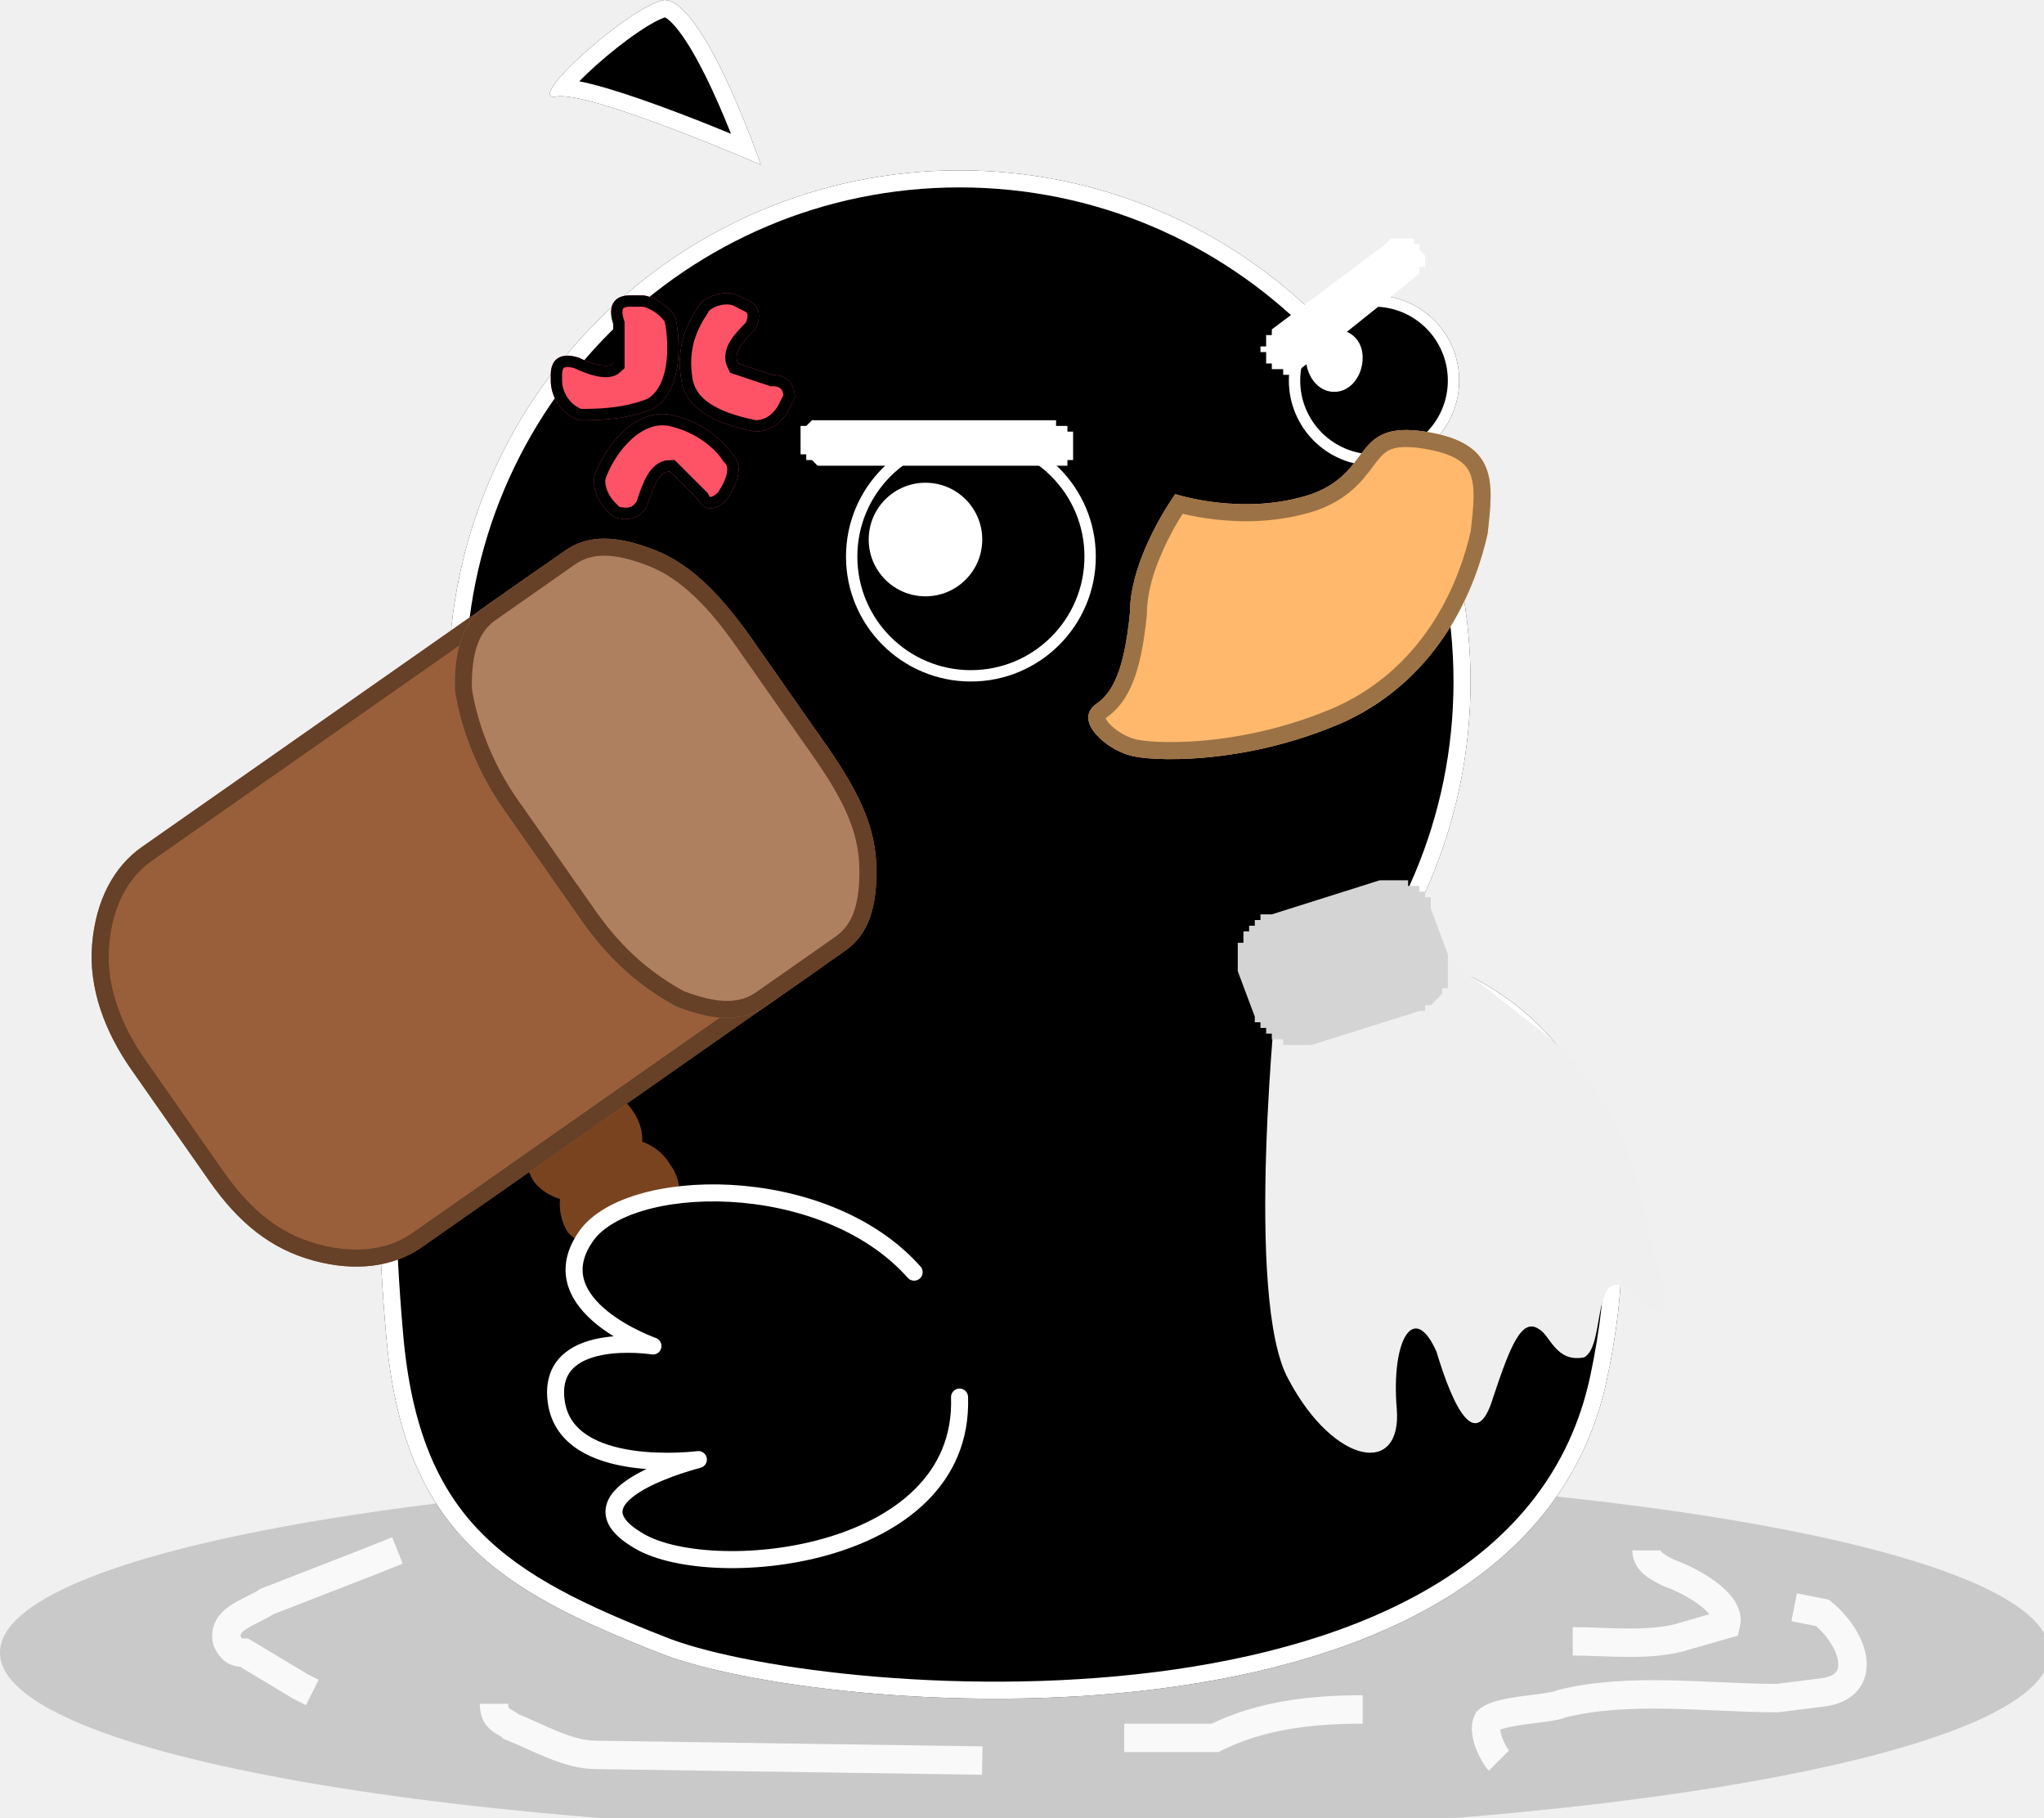
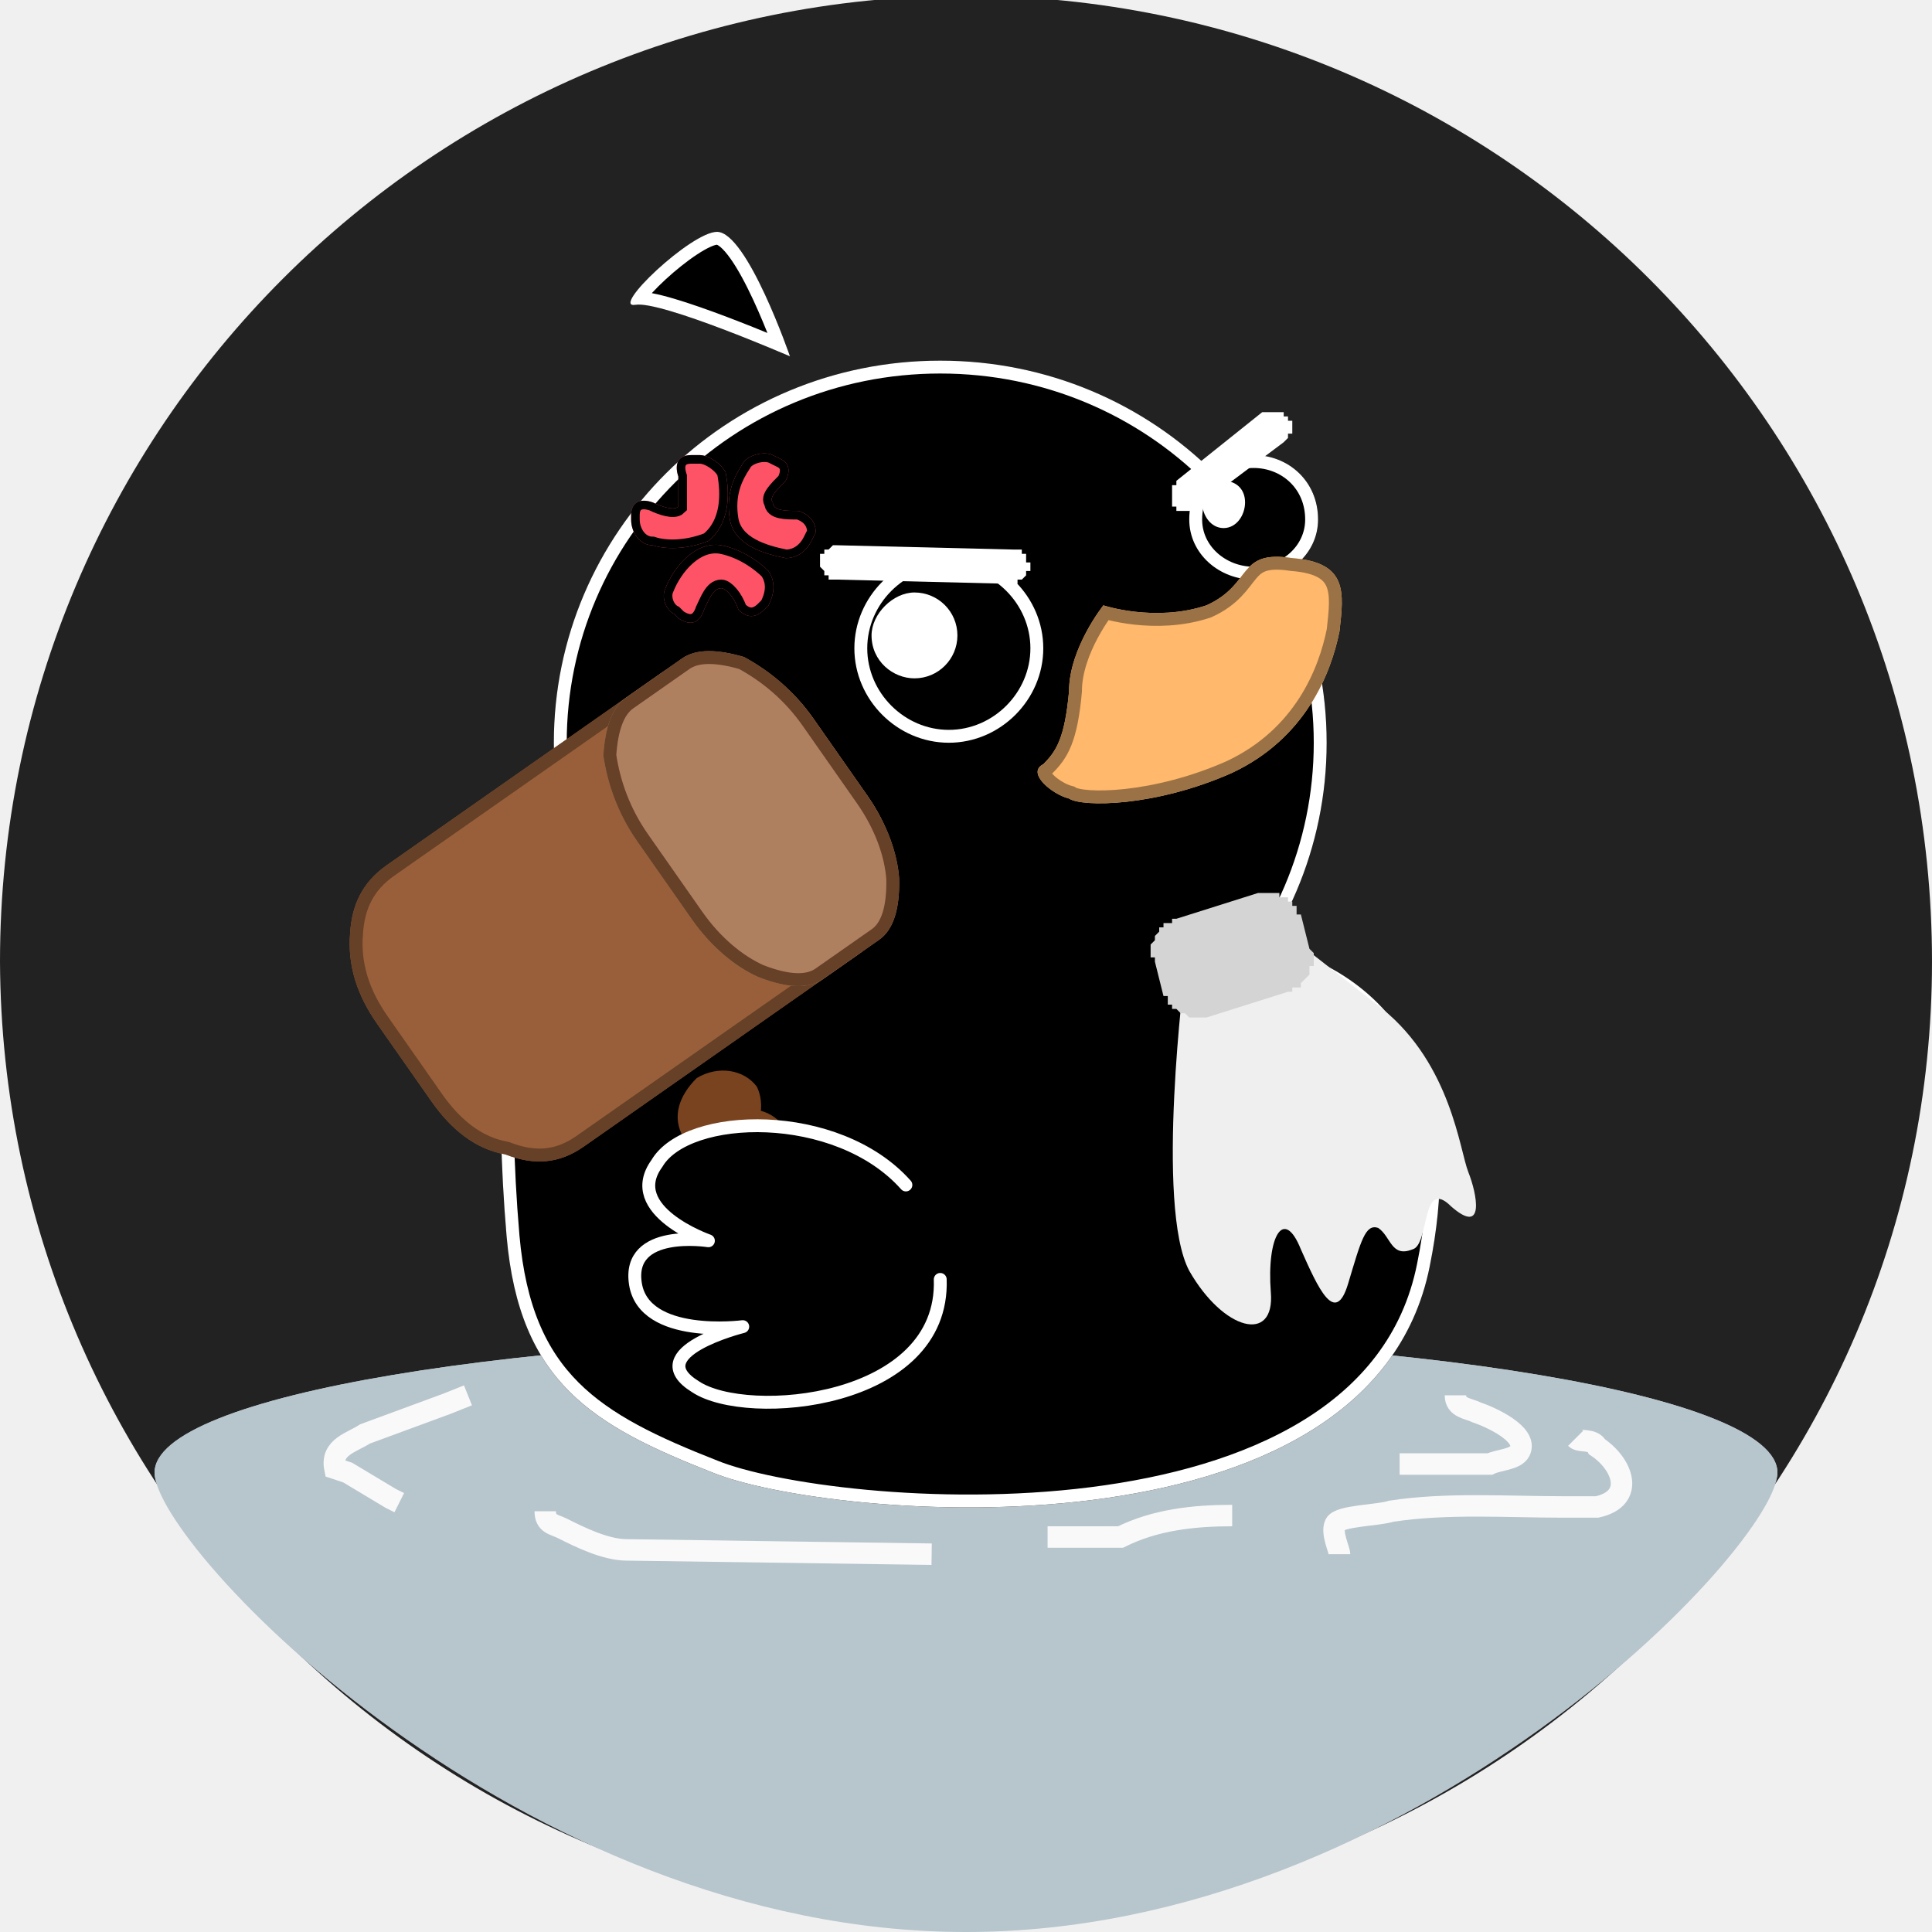
- <svg xmlns="http://www.w3.org/2000/svg" xmlns:xlink="http://www.w3.org/1999/xlink" preserveAspectRatio="xMinYMin meet" viewBox="0 0 360 320">
+ <svg xmlns="http://www.w3.org/2000/svg" xmlns:xlink="http://www.w3.org/1999/xlink" class="object-contain w-full h-full" viewBox="0 0 450 450">
  <defs>
-     <clipPath id="l">
-       <use xlink:href="#a" />
+     <clipPath id="clip_1">
+       <use xlink:href="#path_1" />
    </clipPath>
-     <clipPath id="v">
-       <use xlink:href="#b" />
+     <clipPath id="clip_2">
+       <use xlink:href="#path_2" />
    </clipPath>
-     <clipPath id="u">
-       <use xlink:href="#c" />
+     <clipPath id="clip_3">
+       <use xlink:href="#path_3" />
    </clipPath>
-     <clipPath id="t">
-       <use xlink:href="#d" />
+     <clipPath id="clip_4">
+       <use xlink:href="#path_4" />
    </clipPath>
-     <clipPath id="s">
-       <use xlink:href="#e" />
+     <clipPath id="clip_5">
+       <use xlink:href="#path_5" />
    </clipPath>
-     <clipPath id="r">
-       <use xlink:href="#f" />
+     <clipPath id="clip_6">
+       <use xlink:href="#path_6" />
    </clipPath>
-     <clipPath id="q">
-       <use xlink:href="#g" />
+     <clipPath id="clip_7">
+       <use xlink:href="#path_7" />
    </clipPath>
-     <clipPath id="p">
-       <use xlink:href="#h" />
+     <clipPath id="clip_8">
+       <use xlink:href="#path_8" />
    </clipPath>
-     <clipPath id="o">
-       <use xlink:href="#i" />
+     <clipPath id="clip_9">
+       <use xlink:href="#path_9" />
    </clipPath>
-     <clipPath id="n">
-       <use xlink:href="#j" />
+     <clipPath id="clip_10">
+       <use xlink:href="#path_10" />
    </clipPath>
-     <clipPath id="m">
-       <use xlink:href="#k" />
+     <clipPath id="clip_11">
+       <use xlink:href="#path_11" />
    </clipPath>
-     <path id="f" d="M6 27a15 15 0 1 1 30 0 15 15 0 0 1-30 0z" />
-     <path id="k" d="M0 120a90 90 0 1 1 180 0 90 90 0 0 1-180 0z" />
-     <path id="c" d="M0 43V31c0-8 2-16 7-22s11-9 17-9h85c7 0 13 3 17 9 5 6 7 14 7 22v24c0 9-2 16-7 22-4 6-10 9-17 9H24c-6 0-12-3-17-9S0 64 0 55V43z" />
-     <path id="d" d="M55 29S25 16 19 17 32 1 38 0c7 0 17 29 17 29z" />
-     <path id="e" d="M128 87s-8 11-8 21c-1 10-3 14-6 16-4 3 2 8 6 9 3 1 20 2 38-6 17-8 23-24 25-33 1-9 2-16-11-18s-9 7-20 11c-12 4-24 0-24 0z" />
-     <path id="b" d="M80 43V31c0-8 2-16 5-22 4-6 8-9 13-9h17c5 0 9 3 13 9s5 14 5 22v24c0 9-1 16-5 22s-8 9-13 9H98c-5 0-9-3-13-9-3-6-5-13-5-22V43z" />
-     <path id="g" d="M8 24a22 22 0 1 1 44 0 22 22 0 0 1-44 0z" />
-     <path id="h" d="M0 17v-1c0-3 2-4 5-3 2 1 5 2 6 1V7c-1-3 0-5 3-5h2c2 0 5 2 6 4 1 5 1 13-4 16-5 2-10 2-13 2-3-1-5-4-5-7z" />
-     <path id="i" d="M32 38h-1c-2 2-4 2-5 0l-5-5c-2 0-3 3-4 6-1 2-3 3-6 2l-1-1c-2-2-3-5-2-7 2-5 7-11 13-10 5 1 9 4 11 7 2 2 1 5-1 8z" />
-     <path id="j" d="m33 2 2 1c2 1 2 3 1 5-2 2-4 4-3 6l6 2c3 0 4 2 4 4l-1 2c-1 2-3 4-6 4-5-1-12-3-13-9s1-10 3-13c1-2 5-3 7-2z" />
-     <path id="a" d="M239 167s54 6 39 76-140 59-167 48c-28-11-45-21-48-56-3-34 0-54 0-54s24 31 43 9c20-22 133-23 133-23z" />
+     <path id="path_1" d="M223 166s53 6 39 75c-14 70-140 59-167 48-28-11-45-21-48-55-3-35 0-54 0-54s23 31 43 9 133-23 133-23Z" />
+     <path id="path_2" d="M0 119c0-49 40-89 90-89s90 40 90 89-40 89-90 89-90-40-90-89Z" />
+     <path id="path_3" d="M55 29S25 16 19 17 32 0 38 0c7 0 17 29 17 29Z" />
+     <path id="path_4" d="m33 2 2 1c2 1 2 3 1 5-2 2-4 4-3 5 0 2 3 2 6 2 3 1 4 3 4 5l-1 2c-1 2-3 4-6 4-5-1-12-3-13-9s1-10 3-13c1-2 5-3 7-2Z" />
+     <path id="path_5" d="m32 37-1 1c-2 2-4 2-6 0-1-3-3-5-4-5-2 0-3 3-4 5-1 3-3 4-6 2l-1-1c-2-1-3-4-2-6 2-5 7-11 13-10 5 1 9 4 11 6 2 3 1 6 0 8Z" />
+     <path id="path_6" d="M0 17v-1c0-3 2-4 5-3 2 1 5 2 6 1V7c-1-3 0-5 3-5h2c2 0 5 2 6 4 1 5 1 12-4 16-5 2-10 2-13 1-3 0-5-3-5-6Z" />
+     <path id="path_7" d="M8 24C8 12 18 2 30 2s22 10 22 22-10 22-22 22S8 36 8 24Z" />
+     <path id="path_8" d="M6 27c0-9 7-15 15-15s15 6 15 15c0 8-7 14-15 14S6 35 6 27Z" />
+     <path id="path_9" d="M128 87s-8 10-8 20c-1 11-3 14-6 17-4 2 2 7 6 8 3 2 20 2 38-6 17-8 23-23 25-33 1-9 2-16-11-17-13-2-9 6-20 11-12 4-24 0-24 0Z" />
+     <path id="path_10" d="M0 40V29c0-8 2-15 7-21 4-5 9-8 16-8h78c7 0 12 3 16 8 5 6 7 13 7 21v22c0 8-2 15-7 20-4 6-9 9-16 9H23c-7 0-12-3-16-9-5-5-7-12-7-20V40Z" />
+     <path id="path_11" d="M74 40V29c0-8 2-15 5-21 4-5 8-8 12-8h16c4 0 8 3 12 8 3 6 5 13 5 21v22c0 8-2 15-5 20-4 6-8 9-12 9H91c-4 0-8-3-12-9-3-5-5-12-5-20V40Z" />
  </defs>
-   <path fill="#C9C9C9" fill-rule="evenodd" d="M0 291c0-18 81-32 181-32s180 14 180 32-81 32-180 32S0 309 0 291z" />
-   <path fill="none" stroke="#F9F9F9" stroke-width="5" d="m70 273-5 2-18 7c-3 2-8 3-7 7 1 2 2 2 3 2l10 6 2 1m32 2c0 3 2 3 3 4 5 2 10 5 15 5l68 1m25-4h16c8-4 17-5 26-5m24 9c-1-1-3-5-2-7 2-2 11-2 13-3 12-3 26-1 38-1l8-1c8-1 6-9 0-14l-5-1m-26-10c0 2 2 3 4 4 3 1 11 5 10 9l-7 2c-6 2-14 1-20 1" />
-   <g transform="translate(5)">
-     <use xlink:href="#a" fill-rule="evenodd" />
-     <g clip-path="url(#l)">
-       <use xlink:href="#a" fill="none" stroke="#FFF" stroke-width="6" />
+   <g id="duck-logo">
+     <g id="circle-background" fill-rule="evenodd" stroke="none">
+       <path id="circle" fill="#222222" d="M0 224a224 224 0 0 1 450 0c0 123-101 223-225 223A224 224 0 0 1 0 224Z" />
+       <path id="water-circle" fill="#b7c5cc" d="M36 343c0-18 85-32 189-32s189 14 189 32c0 17-85 107-189 107S36 360 36 343Z" />
+     </g>
+     <g id="water" fill-rule="evenodd" transform="translate(36 311)">
+       <path id="water-lake" fill="#b7c5cc" stroke="none" d="M0 32C0 14 85 0 189 0s189 14 189 32c0 17-94 39-198 39S0 49 0 32Z" />
+       <g id="water-lines" fill="none" stroke="#f9f9f9" stroke-width="5" transform="translate(42 14)">
+         <path id="Vector" d="m31 0-5 2L7 9c-3 2-8 3-7 8l3 1 10 6 2 1m34 2c0 3 2 3 4 4 4 2 10 5 15 5l71 1m27-4h17c8-4 17-5 26-5m25 9c0-1-2-5-1-7s10-2 13-3c13-2 27-1 40-1h8c9-2 6-10 0-14-1-2-4-1-5-2M261 0c0 3 3 3 5 4 3 1 12 5 10 9-1 2-5 2-7 3h-21" />
+       </g>
+     </g>
+     <g id="duck" transform="translate(71 54)">
+       <g id="duck-body">
+         <use xlink:href="#path_1" fill="#000000" fill-rule="evenodd" />
+         <g clip-path="url(#clip_1)">
+           <use xlink:href="#path_1" fill="none" stroke="#ffffff" stroke-width="6" />
+         </g>
+       </g>
+       <g id="duck-head" transform="translate(58)">
+         <g id="head-circle">
+           <use xlink:href="#path_2" fill="#000000" fill-rule="evenodd" />
+           <g clip-path="url(#clip_2)">
+             <use xlink:href="#path_2" fill="none" stroke="#ffffff" stroke-width="6" />
+           </g>
+         </g>
+         <g id="middleBody">
+           <path id="neck" fill="#000000" fill-rule="evenodd" stroke="none" d="M42 167s30 19 65 16c35-4 53-23 53-23l20 18-69 14-69-7v-18Z" />
+           <path id="chest" fill="#000000" fill-rule="evenodd" stroke="none" d="M31 195s26 10 42 14c15 4 41 22 49 26 7 3 38 17 54 7 15-11 25-24 21-36-4-13-4-20-6-22-2-3-6-11-19-11-13-1-53 16-76 16-24 0-47-12-54-11s-11 17-11 17Z" />
+         </g>
+         <g id="decorator">
+           <use xlink:href="#path_3" fill="#000000" fill-rule="evenodd" />
+           <g clip-path="url(#clip_3)">
+             <use xlink:href="#path_3" fill="none" stroke="#ffffff" stroke-width="6" />
+           </g>
+         </g>
+         <g id="angry-symbol" transform="translate(18 50)">
+           <g>
+             <use xlink:href="#path_4" fill="#fe5367" fill-rule="evenodd" />
+             <g clip-path="url(#clip_4)">
+               <use xlink:href="#path_4" fill="none" stroke="#000000" stroke-width="4" />
+             </g>
+           </g>
+           <g>
+             <use xlink:href="#path_5" fill="#fe5367" fill-rule="evenodd" />
+             <g clip-path="url(#clip_5)">
+               <use xlink:href="#path_5" fill="none" stroke="#000000" stroke-width="4" />
+             </g>
+           </g>
+           <g>
+             <use xlink:href="#path_6" fill="#fe5367" fill-rule="evenodd" />
+             <g clip-path="url(#clip_6)">
+               <use xlink:href="#path_6" fill="none" stroke="#000000" stroke-width="4" />
+             </g>
+           </g>
+         </g>
+         <g id="eyes" transform="translate(62 40)">
+           <g id="left-eye" transform="translate(0 33)">
+             <g>
+               <use xlink:href="#path_7" fill-rule="evenodd" />
+               <g clip-path="url(#clip_7)">
+                 <use xlink:href="#path_7" fill="#000000" stroke="#ffffff" stroke-width="6" />
+               </g>
+             </g>
+             <path id="pupil" fill="#ffffff" fill-rule="evenodd" stroke="none" d="M12 21c0-5 5-10 10-10a10 10 0 1 1 0 20c-5 0-10-4-10-10Z" />
+             <path id="eyebrow" fill="#ffffff" fill-rule="evenodd" stroke="none" d="m4 0 41 1h2v1h1v2h1v2h-1v1l-1 1h-1v1h-1L4 8H2V7H1V6L0 5V2h1V1h1l1-1h1Z" />
+           </g>
+           <g id="Ojo-derecho" transform="translate(80)">
+             <g id="Oval">
+               <use xlink:href="#path_8" fill-rule="evenodd" />
+               <g clip-path="url(#clip_8)">
+                 <use xlink:href="#path_8" fill="#000000" stroke="#ffffff" stroke-width="6" />
+               </g>
+             </g>
+             <path id="eyebrow" fill="#ffffff" fill-rule="evenodd" stroke="none" d="M3 18 23 2h5v1h1v1h1v3h-1v1l-1 1L8 24v1H3v-1H2v-5h1v-1Z" />
+             <path id="pupil" fill="#ffffff" fill-rule="evenodd" stroke="none" d="M9 23c0-3 2-5 5-5s5 2 5 5-2 6-5 6-5-3-5-6Z" />
+           </g>
+         </g>
+         <g id="beak">
+           <use xlink:href="#path_9" fill="#ffb86c" fill-rule="evenodd" />
+           <g clip-path="url(#clip_9)">
+             <use xlink:href="#path_9" fill="none" stroke="#9b7245" stroke-width="6" />
+           </g>
+         </g>
+       </g>
+       <g id="hammer" transform="rotate(-35 255 80)">
+         <g id="hammer-stick" fill="#79431f" fill-rule="evenodd" stroke="none" transform="rotate(35 -74 111)">
+           <path id="path3835" d="M40 33c3 5 1 10-3 14-5 3-11 2-14-2-2-4-1-10 3-13 5-3 11-3 14 1Z" />
+           <path id="path3839" d="M34 25c3 4 1 10-3 13-5 3-11 2-14-2s-1-10 3-13c5-3 11-2 14 2Z" />
+           <path id="path3841" d="M28 16c2 4 1 10-3 13-5 3-11 3-14-1-3-5-1-10 3-14 5-3 11-2 14 2Z" />
+         </g>
+         <g id="hammer-body">
+           <use xlink:href="#path_10" fill="#985f3a" fill-rule="evenodd" />
+           <g clip-path="url(#clip_10)">
+             <use xlink:href="#path_10" fill="none" stroke="#664027" stroke-linecap="round" stroke-linejoin="round" stroke-width="6" />
+           </g>
+         </g>
+         <g id="hammer-face">
+           <use xlink:href="#path_11" fill="#af8060" fill-rule="evenodd" />
+           <g clip-path="url(#clip_11)">
+             <use xlink:href="#path_11" fill="none" stroke="#664027" stroke-linecap="round" stroke-linejoin="round" stroke-width="6" />
+           </g>
+         </g>
+       </g>
+       <path id="wing" fill="#000000" fill-rule="evenodd" stroke="#ffffff" stroke-linecap="round" stroke-linejoin="round" stroke-width="3" d="M140 222c-16-18-51-17-58-5-8 11 12 18 12 18s-19-3-17 10 25 10 25 10-24 6-11 14c12 8 58 4 57-25" />
+       <g id="duck-tie" fill-rule="evenodd" stroke="none" transform="translate(195 152)">
+         <path id="Vector" fill="#efefef" d="M10 20s-7 55 1 70c8 14 20 17 19 5-1-13 3-20 7-10 4 9 8 18 11 8s4-14 7-13c3 2 3 7 8 5 4-1 2-17 9-10 8 7 6-3 4-8s-4-25-20-38L33 11l-23 9Z" />
+         <path id="Rectangle" fill="#d4d4d4" d="m8 8 19-6h5v1h2v1h1v1h1v2h1l2 8 1 1v3h-1v2l-1 1-1 1v1h-2v1h-1l-19 6h-4l-1-1H9l-1-1H7v-1H6v-2H5l-2-8v-1H2v-3l1-1v-1l1-1v-1h1V9h2V8h1Z" />
+       </g>
    </g>
  </g>
-   <g transform="translate(79)">
-     <use xlink:href="#k" fill-rule="evenodd" />
-     <g clip-path="url(#m)">
-       <use xlink:href="#k" fill="none" stroke="#FFF" stroke-width="6" />
-     </g>
-   </g>
-   <g transform="translate(97 50)">
-     <use xlink:href="#j" fill="#FE5367" fill-rule="evenodd" />
-     <g clip-path="url(#n)">
-       <use xlink:href="#j" fill="none" stroke="#000" stroke-width="4" />
-     </g>
-   </g>
-   <g transform="translate(97 50)">
-     <use xlink:href="#i" fill="#FE5367" fill-rule="evenodd" />
-     <g clip-path="url(#o)">
-       <use xlink:href="#i" fill="none" stroke="#000" stroke-width="4" />
-     </g>
-   </g>
-   <g transform="translate(97 50)">
-     <use xlink:href="#h" fill="#FE5367" fill-rule="evenodd" />
-     <g clip-path="url(#p)">
-       <use xlink:href="#h" fill="none" stroke="#000" stroke-width="4" />
-     </g>
-   </g>
-   <g transform="translate(141 74)">
-     <use xlink:href="#g" fill-rule="evenodd" />
-     <g clip-path="url(#q)">
-       <use xlink:href="#g" fill="none" stroke="#FFF" stroke-width="4" />
-     </g>
-   </g>
-   <path fill="#FFF" fill-rule="evenodd" d="M145 74h41v1h2v1h1v5h-1v1h-44l-1-1h-1v-1h-1v-5h1l1-1h2zm8 21a10 10 0 1 1 20 0 10 10 0 0 1-20 0z" />
-   <g transform="translate(221 40)">
-     <use xlink:href="#f" fill-rule="evenodd" />
-     <g clip-path="url(#r)">
-       <use xlink:href="#f" fill="none" stroke="#FFF" stroke-width="4" />
-     </g>
-   </g>
-   <path fill="#FFF" fill-rule="evenodd" d="m224 58 20-15 1-1h4v1h1v1l1 1v2h-1v1l-1 1-20 16h-1l-1 1h-1v-1h-2v-1h-1v-2h-1v-1h1v-2h1v-1z" />
-   <path fill="#FFF" fill-rule="evenodd" d="M230 63c0-3 2-5 5-5s5 2 5 5-2 6-5 6-5-3-5-6z" />
-   <path fill-rule="evenodd" d="M110 195s26 10 42 14c15 4 41 22 49 26 7 3 38 17 54 7 15-11 24-24 21-36-4-13-11-34-21-35-11-2-14 0-27 0-13-1-62 22-69 22-7-1-39-14-46-13s-3 15-3 15z" />
-   <g transform="translate(79)">
-     <use xlink:href="#e" fill="#FFB86C" fill-rule="evenodd" />
-     <g clip-path="url(#s)">
-       <use xlink:href="#e" fill="none" stroke="#9B7245" stroke-width="6" />
-     </g>
-   </g>
-   <g transform="translate(79)">
-     <use xlink:href="#d" fill-rule="evenodd" />
-     <g clip-path="url(#t)">
-       <use xlink:href="#d" fill="none" stroke="#FFF" stroke-width="6" />
-     </g>
-   </g>
-   <path fill="#79431F" fill-rule="evenodd" d="M131 223c3 5 2 11-3 15-5 3-11 2-14-2-4-5-2-11 3-15 5-3 11-2 14 2z" />
-   <path fill="#79431F" fill-rule="evenodd" d="M125 214c3 4 1 11-4 14-4 4-11 3-14-2-3-4-2-11 3-14s11-2 15 2z" />
-   <path fill="#79431F" fill-rule="evenodd" d="M118 205c3 4 2 10-3 14-5 3-11 2-15-2-3-5-1-11 4-14 4-4 11-3 14 2z" />
-   <path fill="#79431F" fill-rule="evenodd" d="M111 195c4 5 2 11-3 14-4 4-11 3-14-1-3-5-2-11 3-15 5-3 11-2 14 2z" />
-   <g transform="rotate(-35 261 73)">
-     <use xlink:href="#c" fill="#985F3A" fill-rule="evenodd" />
-     <g clip-path="url(#u)">
-       <use xlink:href="#c" fill="none" stroke="#664027" stroke-linecap="round" stroke-linejoin="round" stroke-width="6" />
-     </g>
-   </g>
-   <g transform="rotate(-35 261 73)">
-     <use xlink:href="#b" fill="#AF8060" fill-rule="evenodd" />
-     <g clip-path="url(#v)">
-       <use xlink:href="#b" fill="none" stroke="#664027" stroke-linecap="round" stroke-linejoin="round" stroke-width="6" />
-     </g>
-   </g>
-   <path fill-rule="evenodd" stroke="#FFF" stroke-linecap="round" stroke-linejoin="round" stroke-width="3" d="M161 224c-16-18-51-17-58-6-8 12 12 19 12 19s-19-3-17 10 25 10 25 10-24 6-11 14c12 8 58 4 57-25" />
-   <g fill-rule="evenodd">
-     <path fill="#EFEFEF" d="M225 173s-6 56 2 70c8 15 20 17 19 5s3-19 7-10c3 10 7 18 10 8 3-9 5-14 8-12 2 1 3 6 8 5 4-2 1-18 9-11 8 8 5-3 3-8-1-5-3-25-19-38l-23-18-24 9z" />
-     <path fill="#D4D4D4" d="m224 161 19-6h5v1h2v1h1v1h1v2l3 8v6h-1v1l-1 1-1 1h-1v1h-1l-19 6h-5v-1h-2v-1h-1v-1h-1v-1h-1v-1l-3-8v-5h1v-2h1v-1h1v-1h1v-1h2z" />
-   </g>
</svg>
